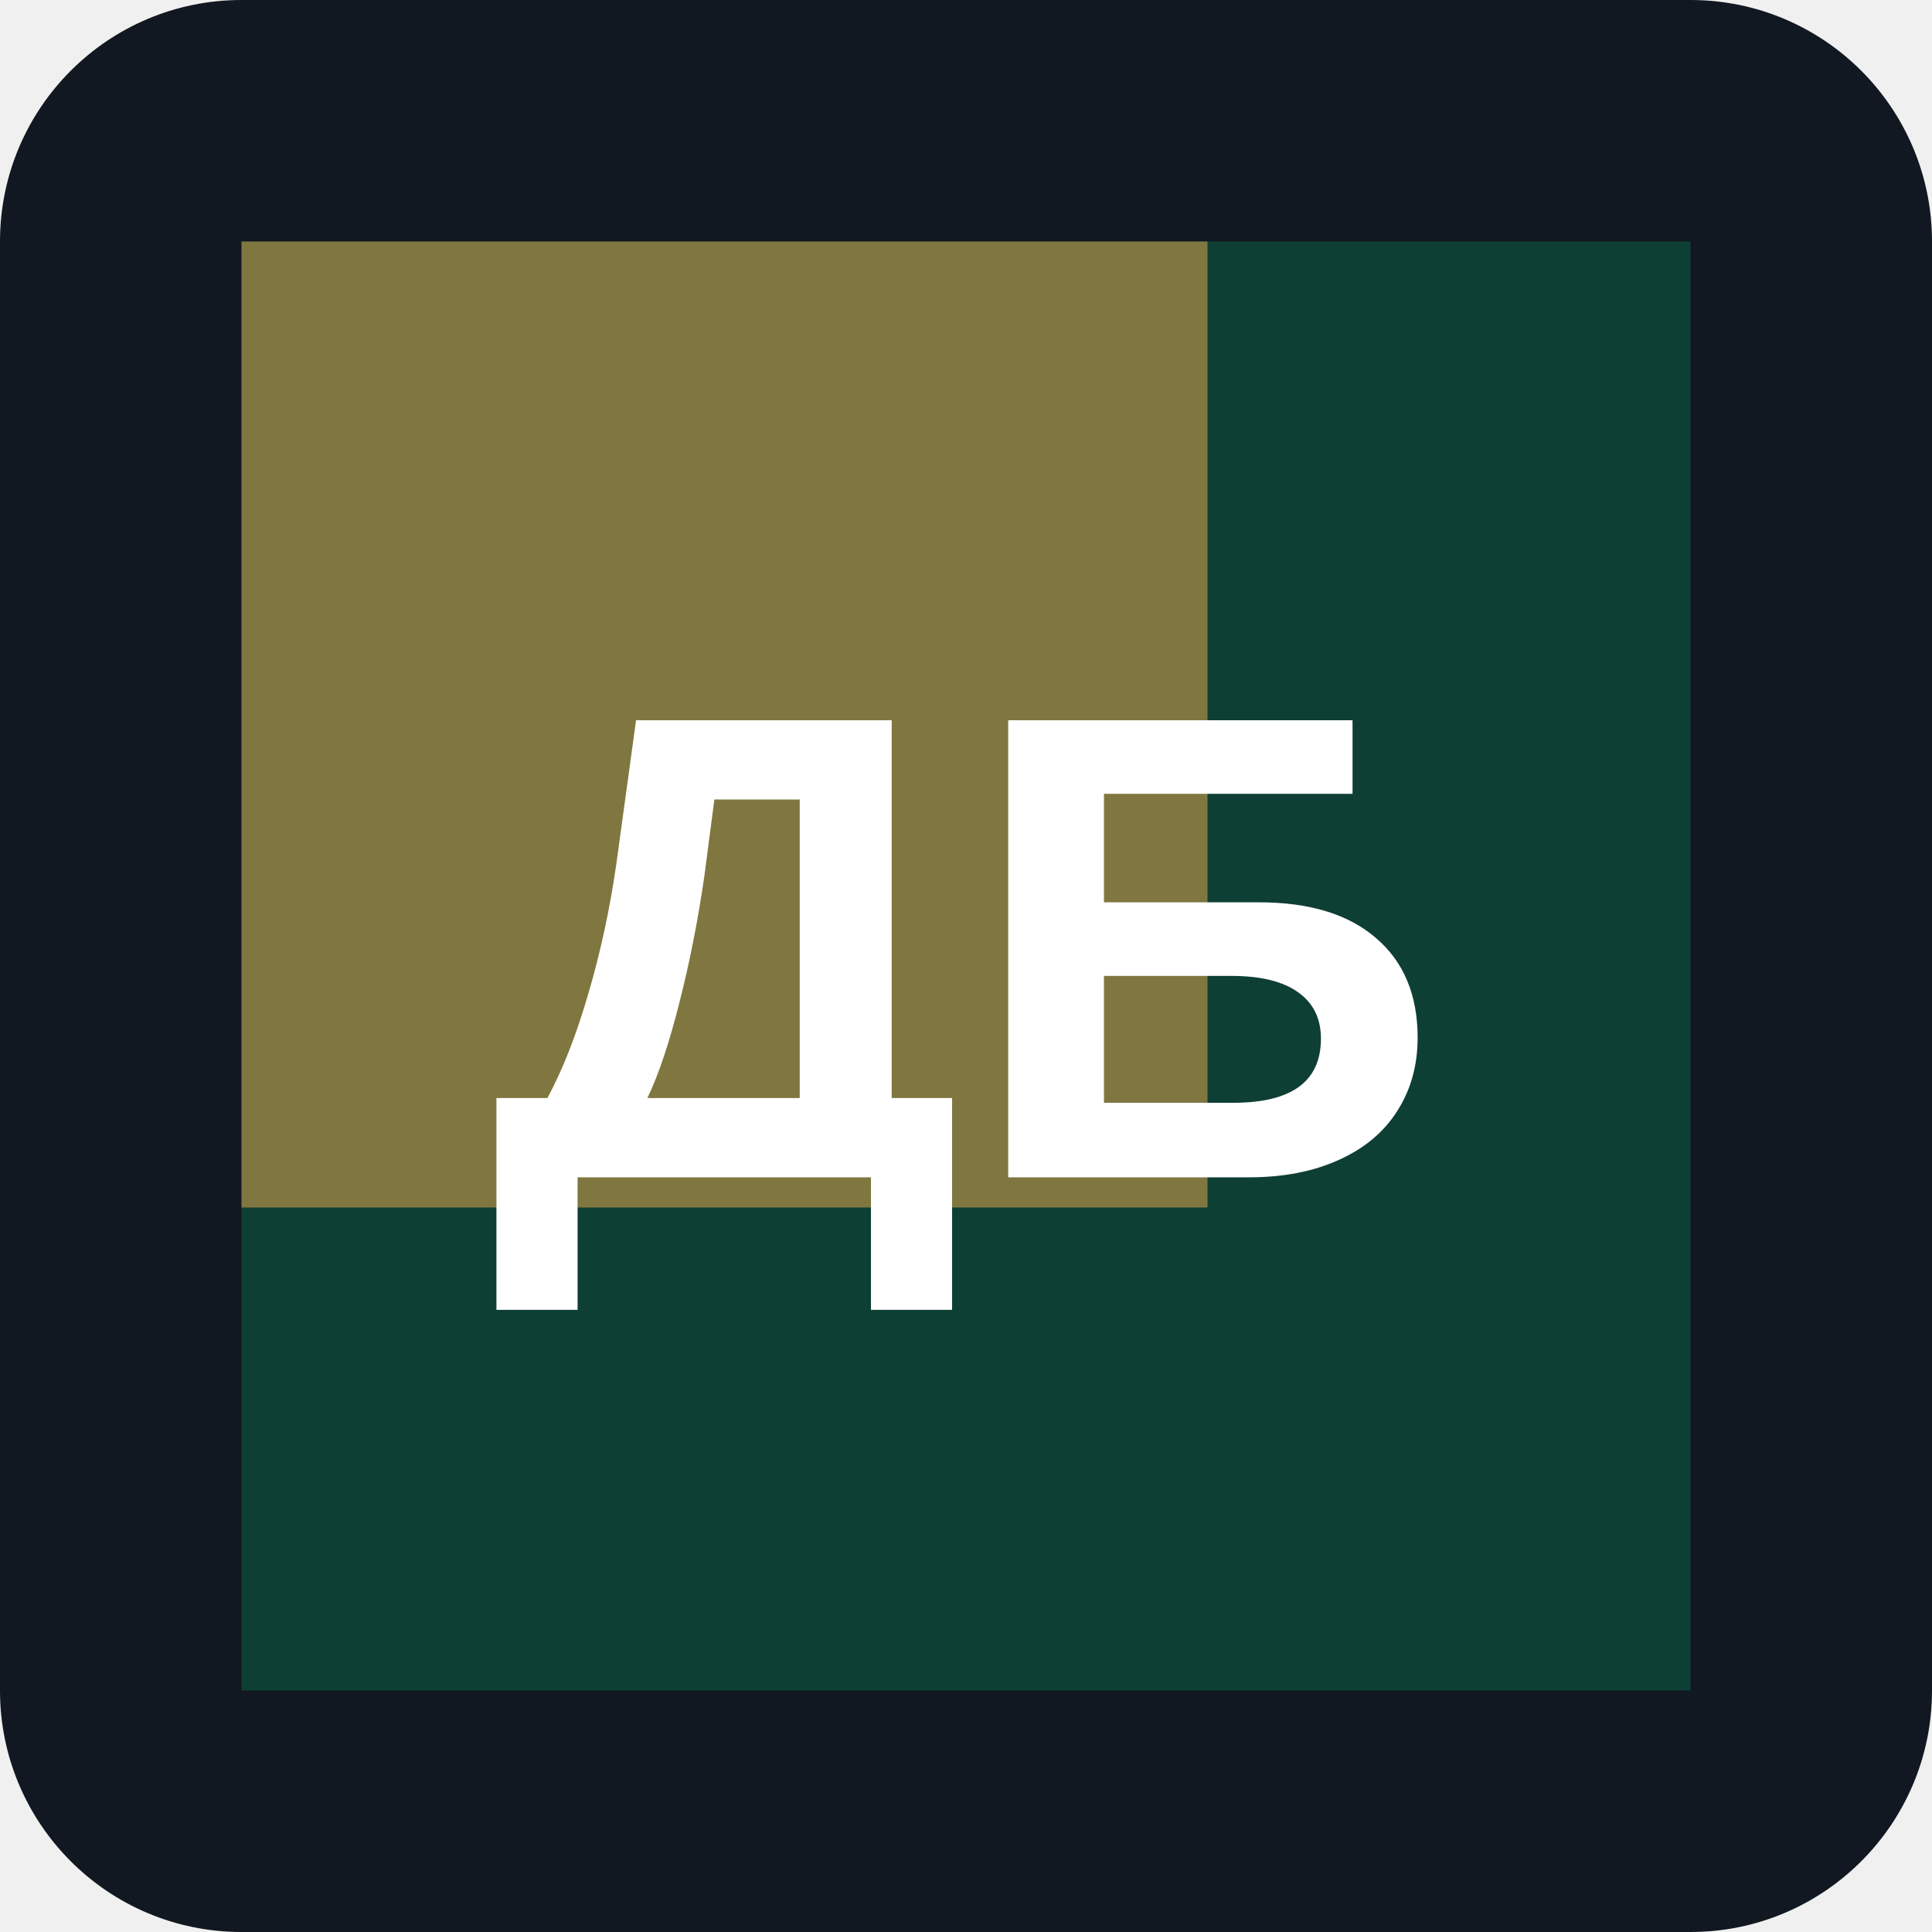
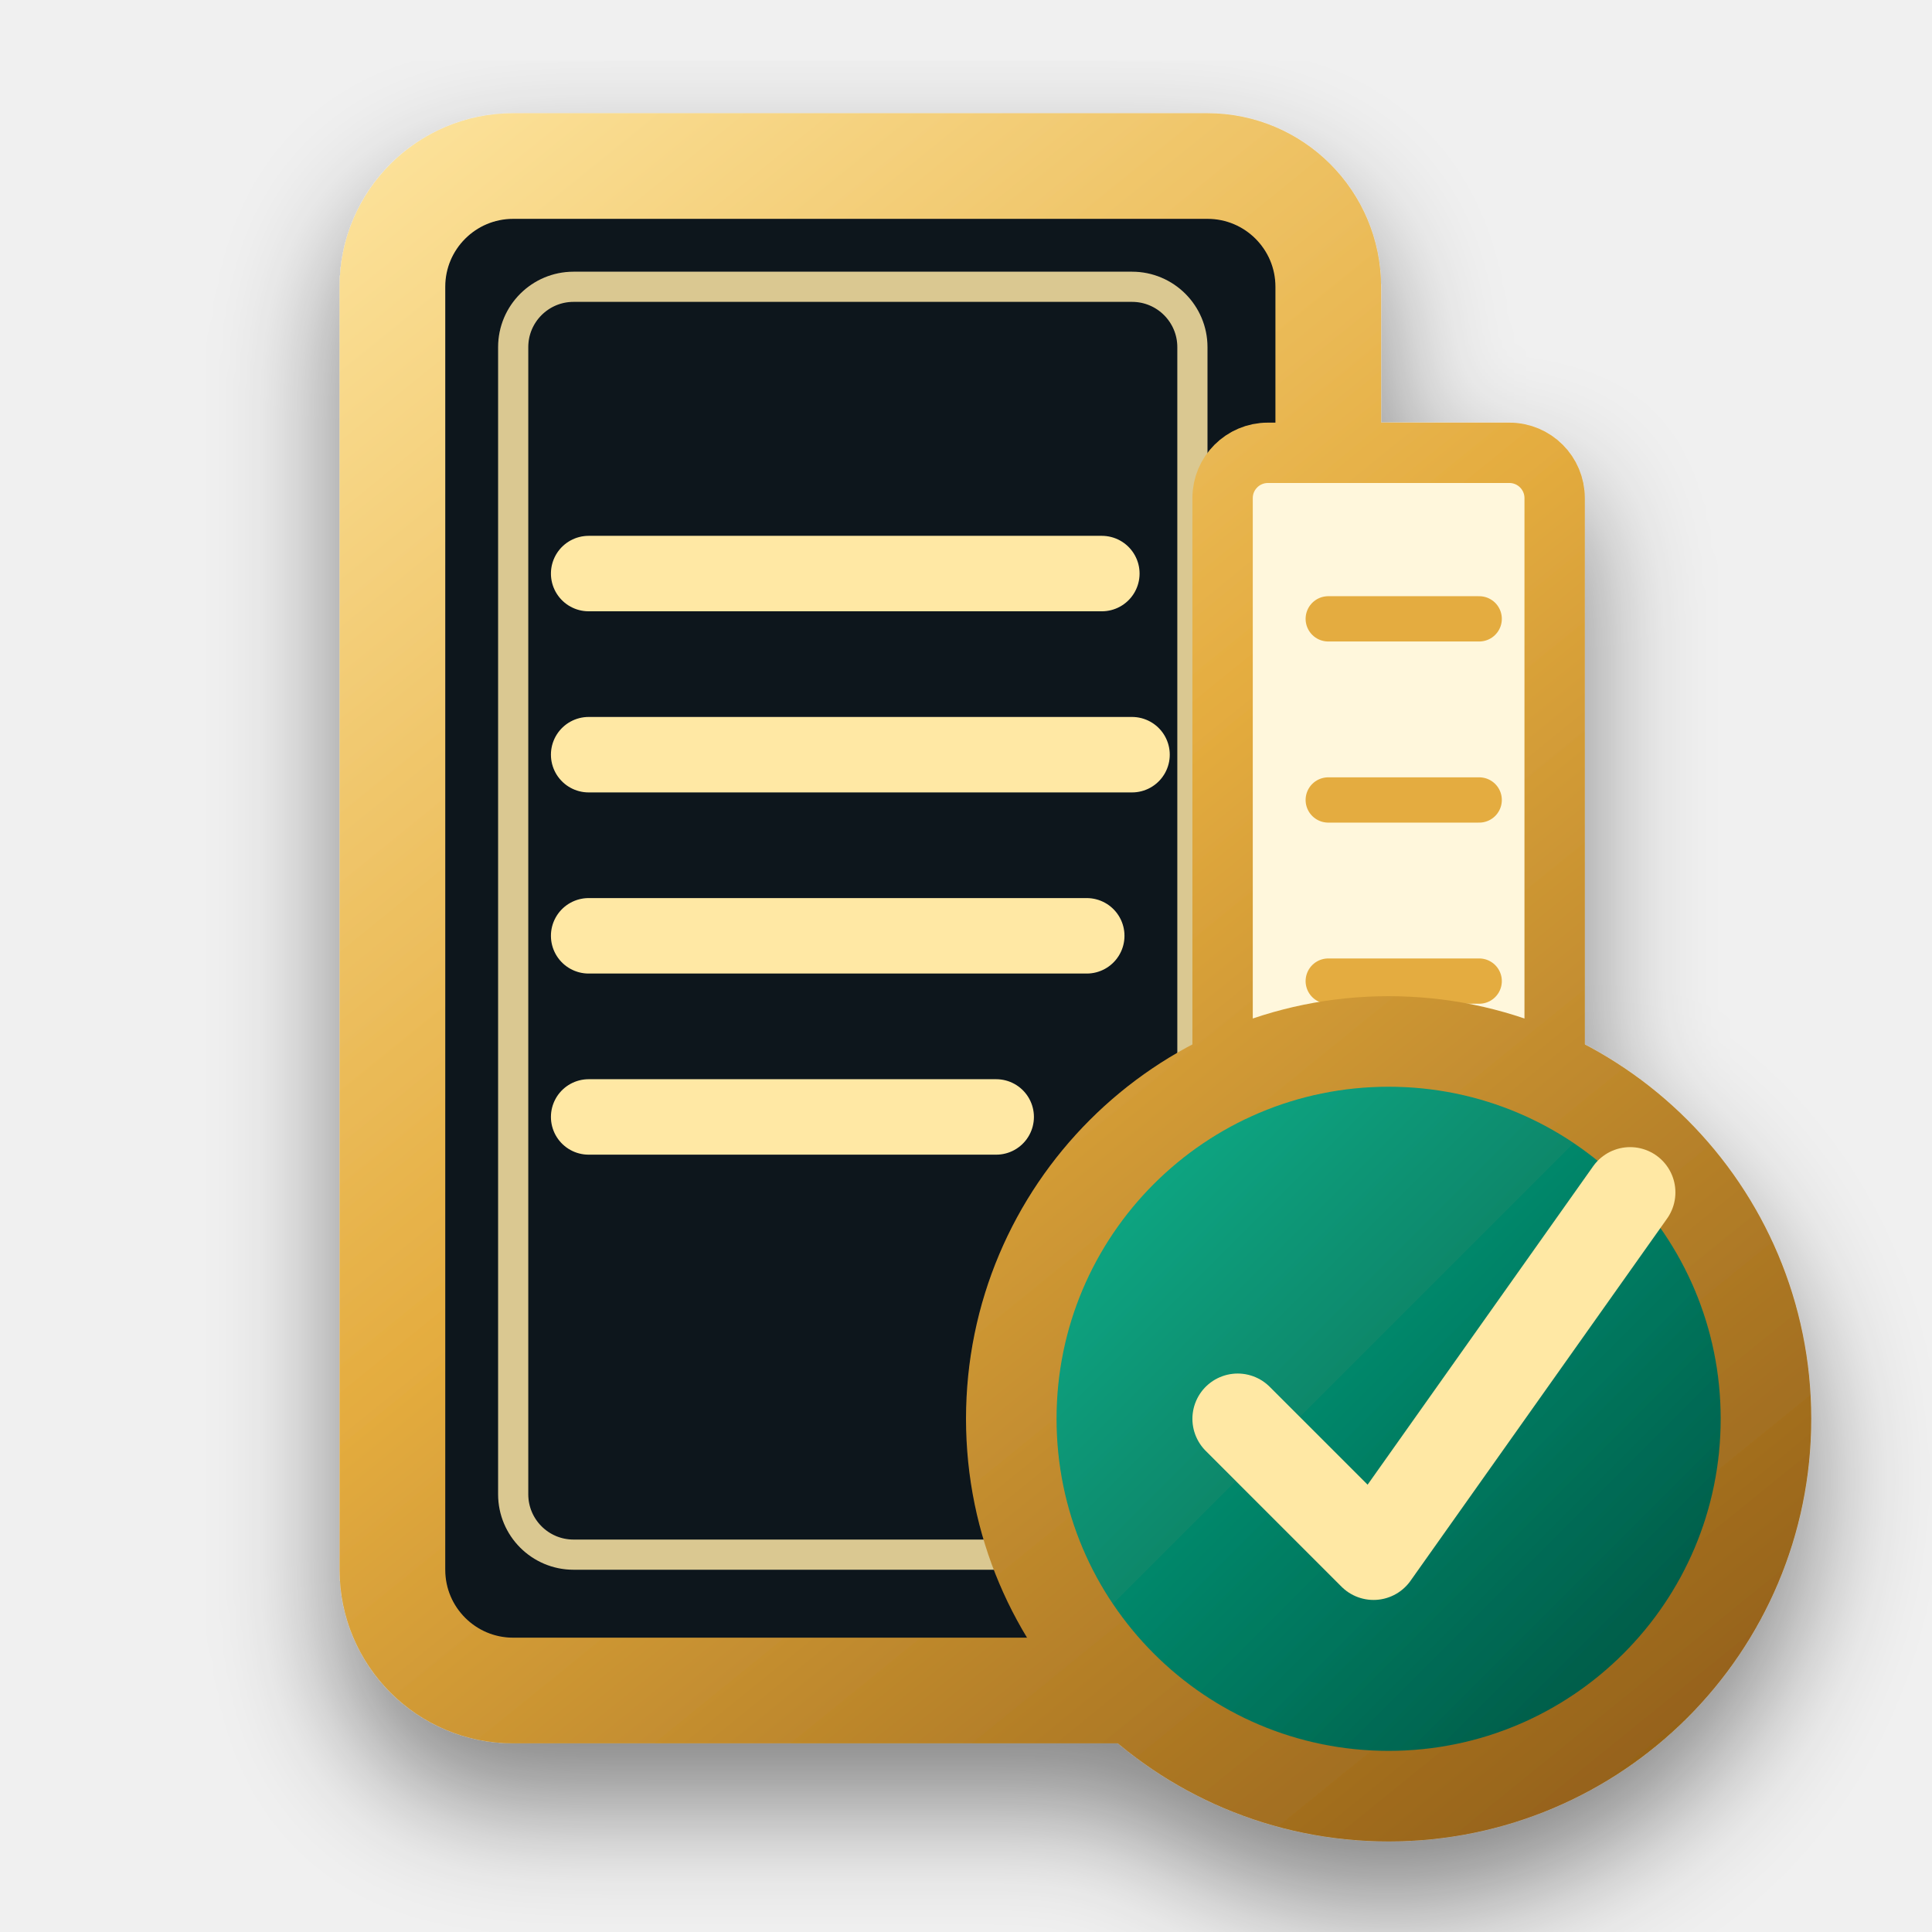
- <svg xmlns="http://www.w3.org/2000/svg" viewBox="0 0 64 64" role="img" aria-labelledby="title desc">
-   <rect width="64" height="64" rx="8" fill="#111821" />
-   <path d="M8 8h48v48H8z" fill="#0D4A3B" opacity=".78" />
-   <path d="M8 8h32v32H8z" fill="#C69A47" opacity=".62" />
-   <text x="32" y="39" text-anchor="middle" font-family="Arial, sans-serif" font-size="22" font-weight="700" fill="#FFFFFF">ДБ</text>
+ <svg xmlns="http://www.w3.org/2000/svg" viewBox="0 0 128 128" role="img" aria-label="Documents for business">
+   <defs>
+     <linearGradient id="gold" x1="18" y1="6" x2="112" y2="122" gradientUnits="userSpaceOnUse">
+       <stop offset="0" stop-color="#ffe8a4" />
+       <stop offset="0.48" stop-color="#e4ac3f" />
+       <stop offset="1" stop-color="#8f5c16" />
+     </linearGradient>
+     <linearGradient id="emerald" x1="76" y1="76" x2="116" y2="116" gradientUnits="userSpaceOnUse">
+       <stop offset="0" stop-color="#0aa783" />
+       <stop offset="1" stop-color="#004d3d" />
+     </linearGradient>
+     <filter id="shadow" x="-25%" y="-25%" width="150%" height="150%">
+       <feDropShadow dx="0" dy="4" stdDeviation="4" flood-color="#000000" flood-opacity="0.45" />
+     </filter>
+   </defs>
+   <g filter="url(#shadow)">
+     <rect x="26" y="11" width="62" height="101" rx="8" fill="#09131f" stroke="url(#gold)" stroke-width="7" />
+     <rect x="34" y="19" width="45" height="84" rx="4" fill="none" stroke="#ffe8a4" stroke-width="2" opacity="0.85" />
+     <rect x="81" y="30" width="22" height="55" rx="3" fill="#fff7dc" stroke="url(#gold)" stroke-width="4" />
+     <path d="M39 38h34M39 50h36M39 62h33M39 74h27" stroke="#ffe8a4" stroke-width="5" stroke-linecap="round" />
+     <path d="M88 41h10M88 53h10M88 65h10M88 77h10" stroke="#e4ac3f" stroke-width="3" stroke-linecap="round" />
+     <circle cx="92" cy="94" r="25" fill="url(#emerald)" stroke="url(#gold)" stroke-width="6" />
+     <path d="M82 94l9 9 17-24" fill="none" stroke="#ffe8a4" stroke-width="6" stroke-linecap="round" stroke-linejoin="round" />
+   </g>
</svg>
